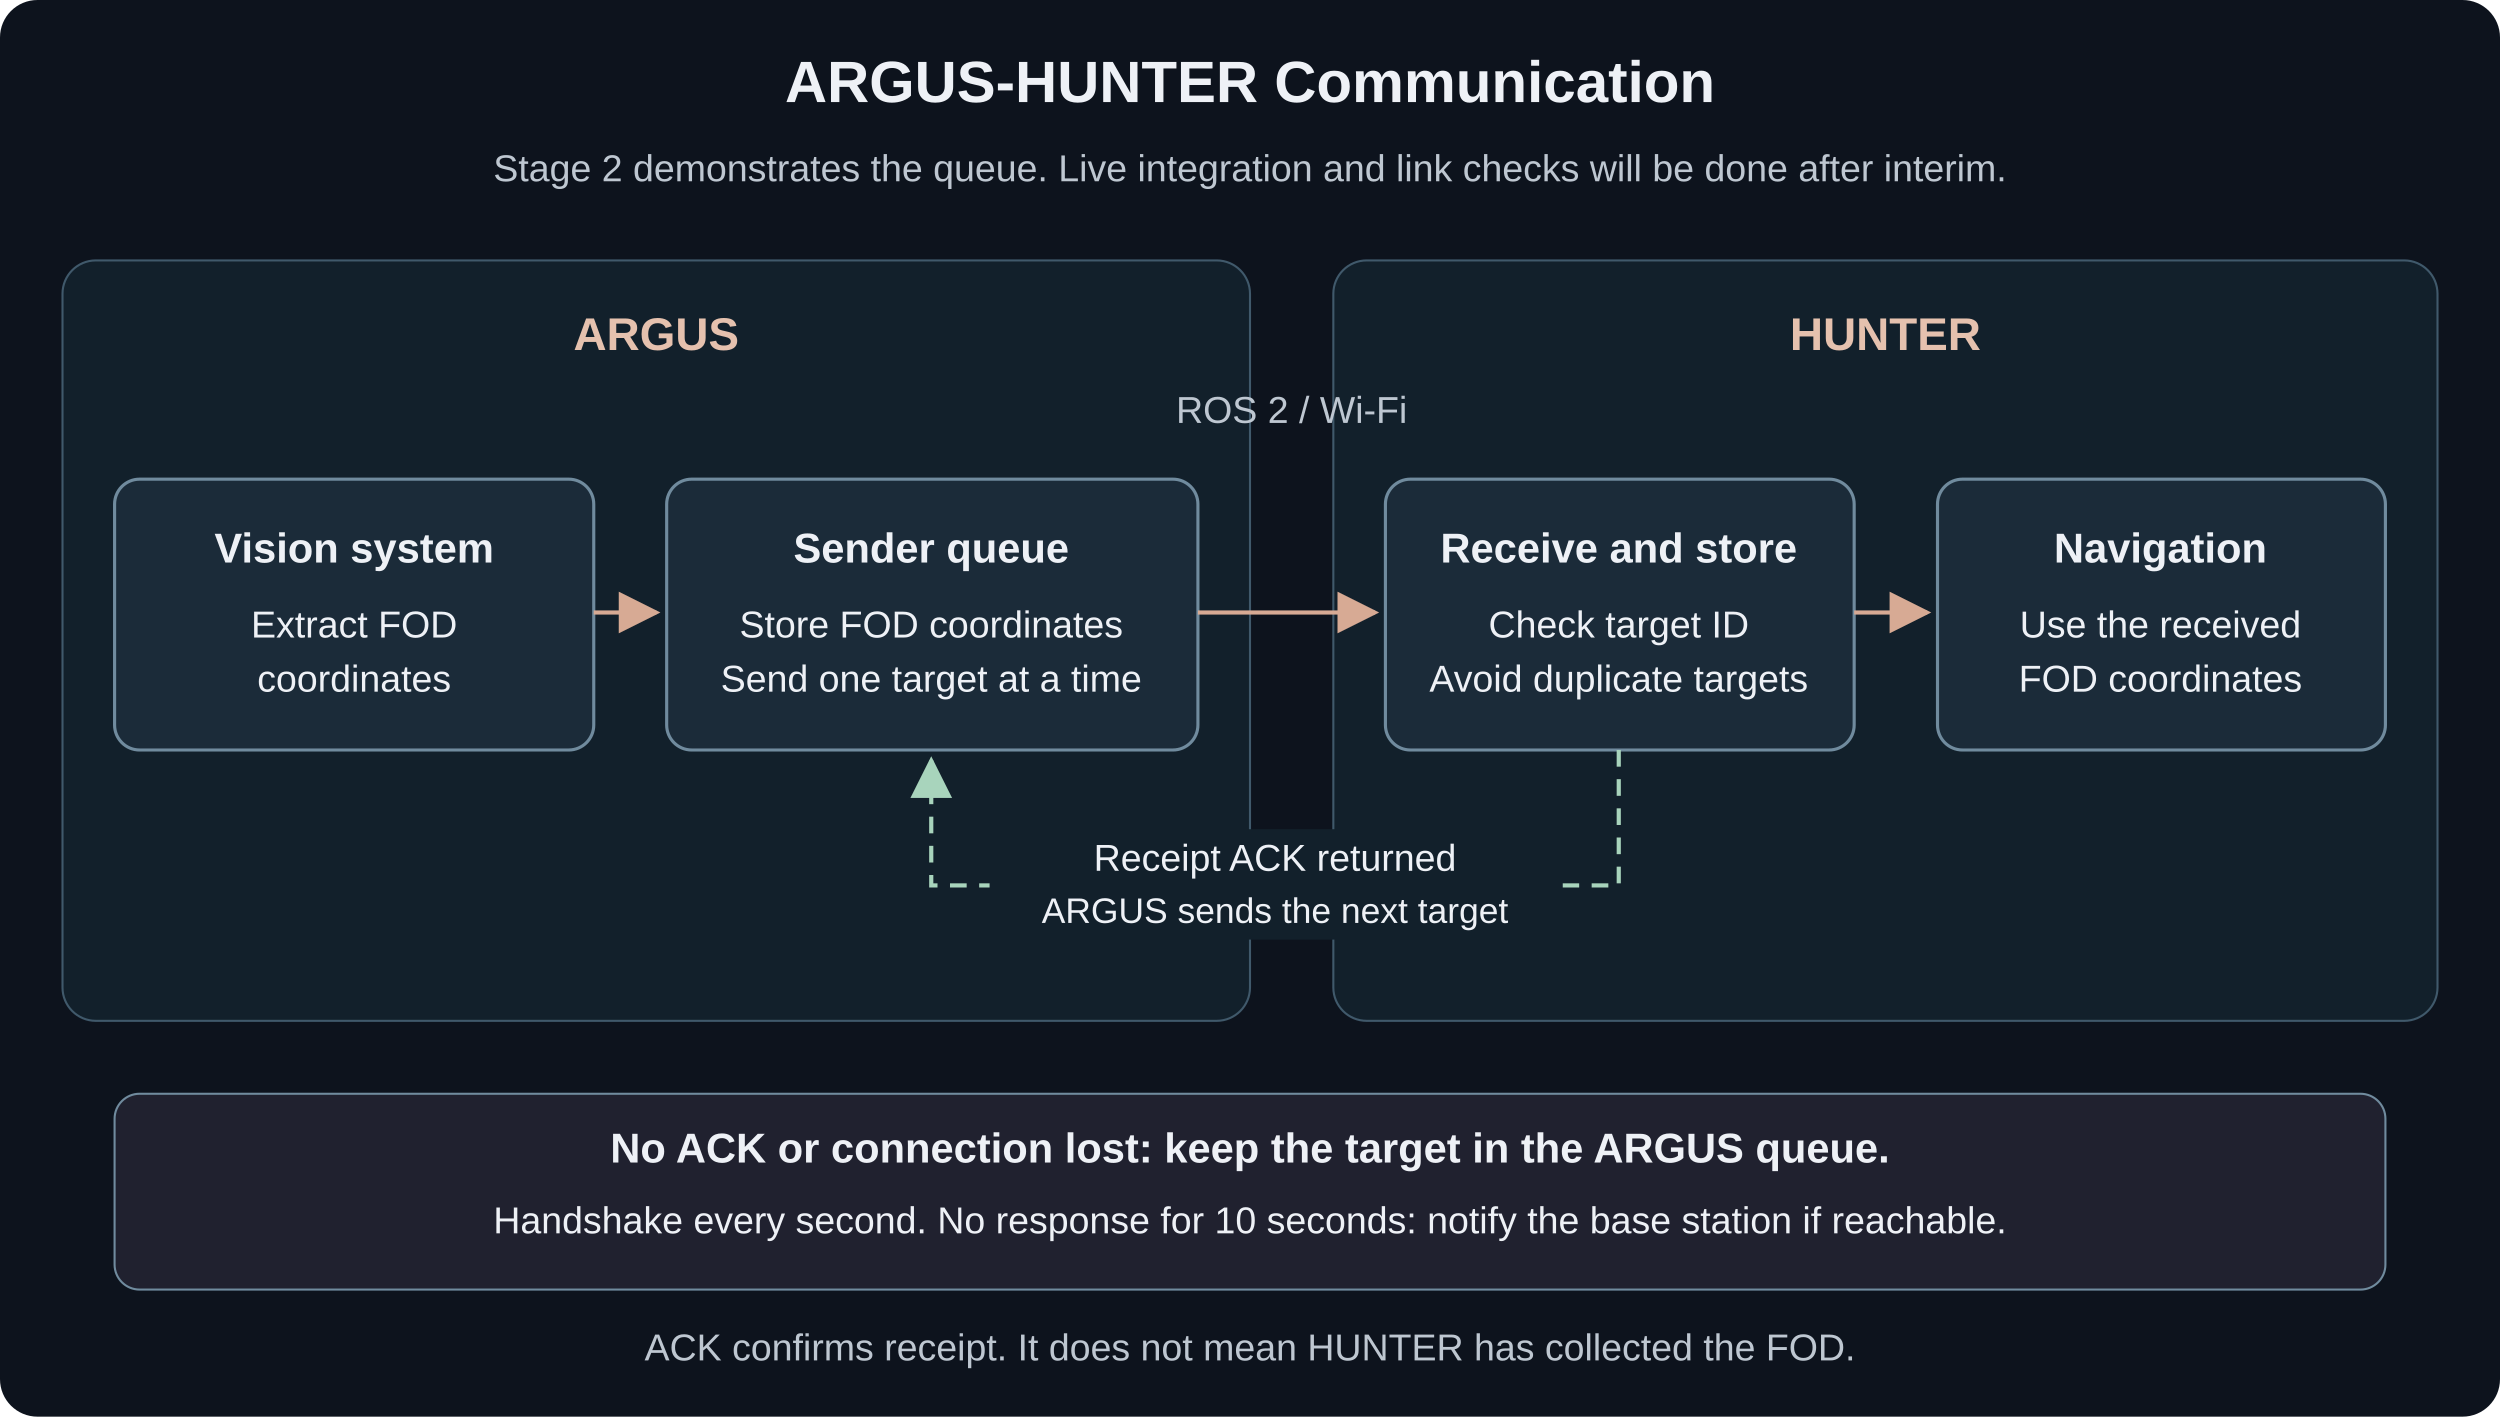
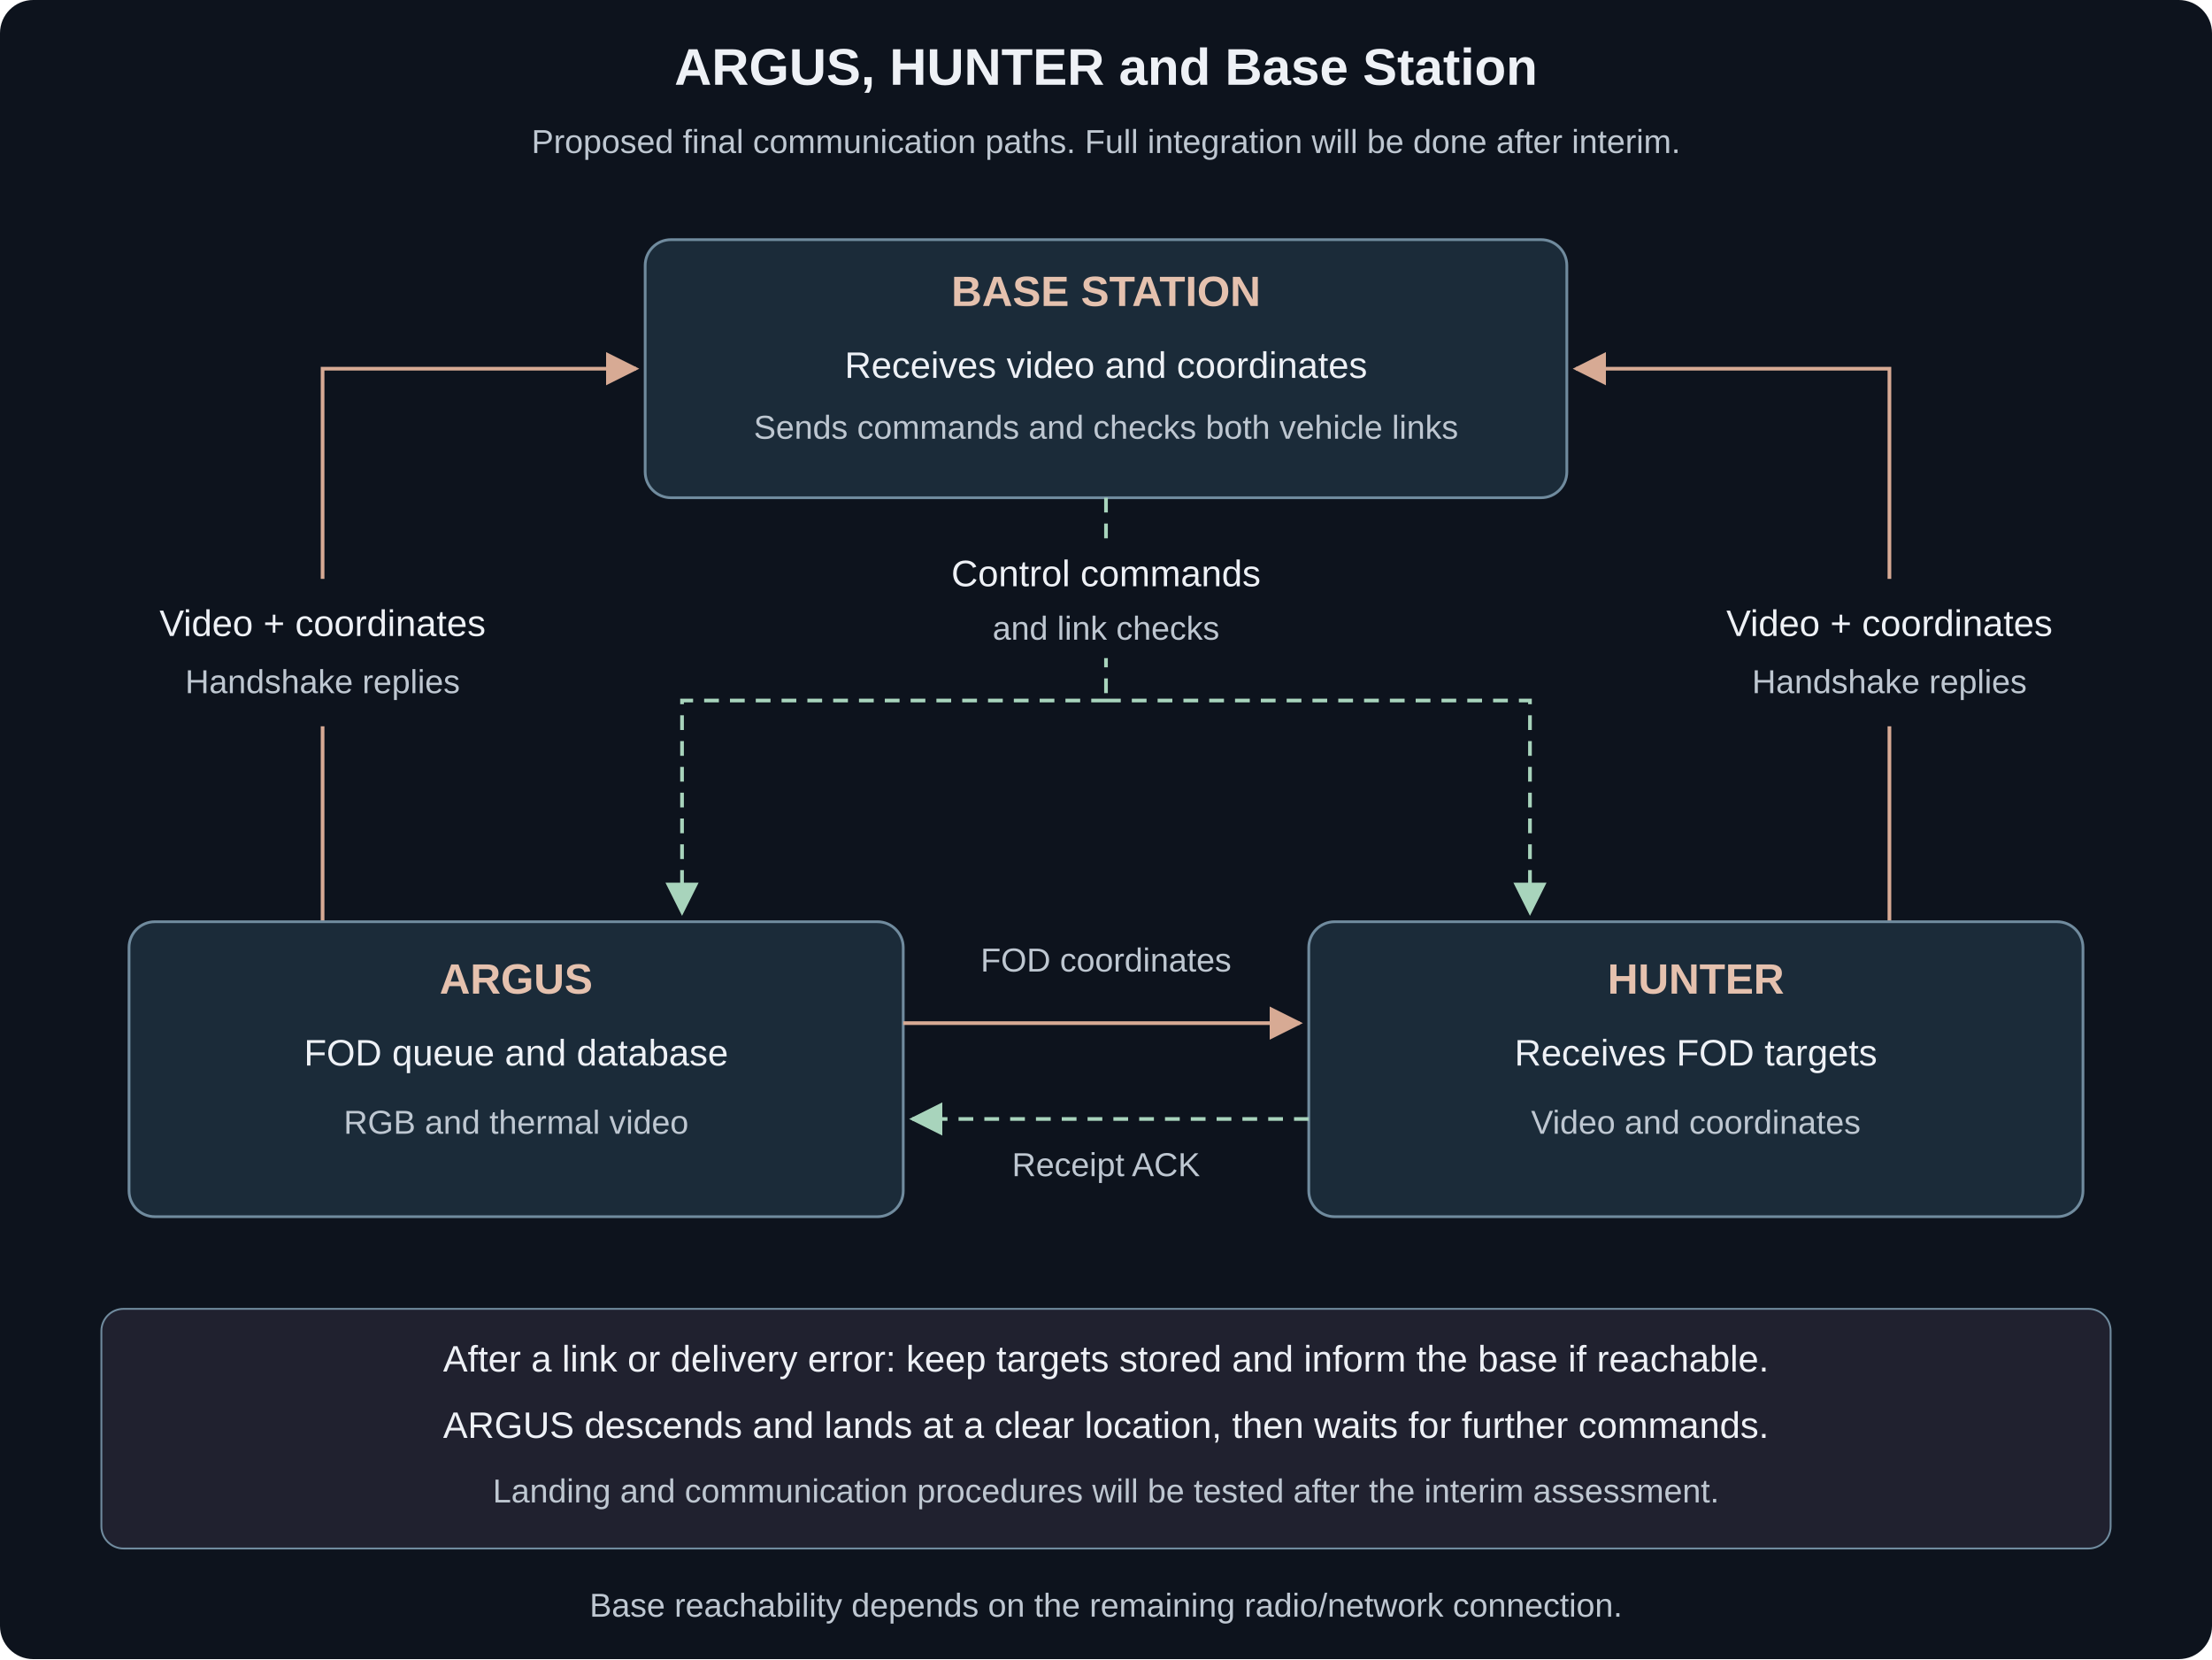
- <svg xmlns="http://www.w3.org/2000/svg" viewBox="0 0 1200 680" width="1200" height="680" role="img" aria-labelledby="title desc">
+ <svg xmlns="http://www.w3.org/2000/svg" viewBox="0 0 1200 900" width="1200" height="900" role="img" aria-labelledby="title desc">
  <defs>
-     <marker id="send" viewBox="0 0 10 10" refX="9" refY="5" markerWidth="10" markerHeight="10" orient="auto-start-reverse">
+     <marker id="data" viewBox="0 0 10 10" refX="9" refY="5" markerWidth="9" markerHeight="9" orient="auto">
      <path d="M0 0L10 5L0 10Z" fill="#d7aa94" />
    </marker>
-     <marker id="ack" viewBox="0 0 10 10" refX="9" refY="5" markerWidth="10" markerHeight="10" orient="auto">
+     <marker id="control" viewBox="0 0 10 10" refX="9" refY="5" markerWidth="9" markerHeight="9" orient="auto">
      <path d="M0 0L10 5L0 10Z" fill="#a8d4bc" />
    </marker>
-     <style>text{font-family:Arial,sans-serif;fill:#eef1f6;text-anchor:middle} .title{font-size:28px;font-weight:600}.heading{font-size:22px;font-weight:600;fill:#e5c1ae}.label{font-size:20px;font-weight:600}.body{font-size:18px}.note{font-size:18px;fill:#bec7d1}.box{fill:#1b2b39;stroke:#708b9e;stroke-width:1.5}.flow{fill:none;stroke:#d7aa94;stroke-width:2;marker-end:url(#send)}.ack{fill:none;stroke:#a8d4bc;stroke-width:2;stroke-dasharray:8 6;marker-end:url(#ack)}</style>
+     <style>text{font-family:Arial,sans-serif;fill:#eef1f6;text-anchor:middle}.title{font-size:28px;font-weight:600}.heading{font-size:23px;font-weight:600;fill:#e5c1ae}.body{font-size:20px}.note{font-size:18px;fill:#bec7d1}.box{fill:#1b2b39;stroke:#708b9e;stroke-width:1.5}.data{fill:none;stroke:#d7aa94;stroke-width:2;marker-end:url(#data)}.control{fill:none;stroke:#a8d4bc;stroke-width:2;stroke-dasharray:8 6;marker-end:url(#control)}</style>
  </defs>
-   <rect width="1200" height="680" rx="18" fill="#0d131d" />
-   <text class="title" x="600" y="49">ARGUS-HUNTER Communication</text>
-   <text class="note" x="600" y="87">Stage 2 demonstrates the queue. Live integration and link checks will be done after interim.</text>
-   <rect x="30" y="125" width="570" height="365" rx="16" fill="#12202b" stroke="#40596b" />
-   <rect x="640" y="125" width="530" height="365" rx="16" fill="#12202b" stroke="#40596b" />
-   <text class="heading" x="315" y="168">ARGUS</text>
-   <text class="heading" x="905" y="168">HUNTER</text>
-   <rect class="box" x="55" y="230" width="230" height="130" rx="12" />
-   <text class="label" x="170" y="270">Vision system</text>
-   <text class="body" x="170" y="306">Extract FOD</text>
-   <text class="body" x="170" y="332">coordinates</text>
-   <rect class="box" x="320" y="230" width="255" height="130" rx="12" />
-   <text class="label" x="447" y="270">Sender queue</text>
-   <text class="body" x="447" y="306">Store FOD coordinates</text>
-   <text class="body" x="447" y="332">Send one target at a time</text>
-   <rect class="box" x="665" y="230" width="225" height="130" rx="12" />
-   <text class="label" x="777" y="270">Receive and store</text>
-   <text class="body" x="777" y="306">Check target ID</text>
-   <text class="body" x="777" y="332">Avoid duplicate targets</text>
-   <rect class="box" x="930" y="230" width="215" height="130" rx="12" />
-   <text class="label" x="1037" y="270">Navigation</text>
-   <text class="body" x="1037" y="306">Use the received</text>
-   <text class="body" x="1037" y="332">FOD coordinates</text>
-   <path class="flow" d="M285 294H315" />
-   <path class="flow" d="M575 294H660" />
-   <path class="flow" d="M890 294H925" />
-   <text class="note" x="620" y="203">ROS 2 / Wi-Fi</text>
-   <path class="ack" d="M777 360V425H447V365" />
-   <rect x="475" y="398" width="275" height="53" rx="8" fill="#12202b" />
-   <text x="612" y="418" font-size="18" fill="#a8d4bc">Receipt ACK returned</text>
-   <text x="612" y="443" font-size="17" fill="#a8d4bc">ARGUS sends the next target</text>
-   <rect x="55" y="525" width="1090" height="94" rx="12" fill="#20212f" stroke="#708b9e" />
-   <text class="label" x="600" y="558">No ACK or connection lost: keep the target in the ARGUS queue.</text>
-   <text class="body" x="600" y="592">Handshake every second. No response for 10 seconds: notify the base station if reachable.</text>
-   <text class="note" x="600" y="653">ACK confirms receipt. It does not mean HUNTER has collected the FOD.</text>
+   <rect width="1200" height="900" rx="18" fill="#0d131d" />
+   <text class="title" x="600" y="46">ARGUS, HUNTER and Base Station</text>
+   <text class="note" x="600" y="83">Proposed final communication paths. Full integration will be done after interim.</text>
+   <rect class="box" x="350" y="130" width="500" height="140" rx="14" />
+   <text class="heading" x="600" y="166">BASE STATION</text>
+   <text class="body" x="600" y="205">Receives video and coordinates</text>
+   <text class="note" x="600" y="238">Sends commands and checks both vehicle links</text>
+   <path class="data" d="M175 500V200H345" />
+   <path class="data" d="M1025 500V200H855" />
+   <rect x="65" y="314" width="220" height="80" rx="8" fill="#0d131d" />
+   <text class="body" x="175" y="345">Video + coordinates</text>
+   <text class="note" x="175" y="376">Handshake replies</text>
+   <rect x="915" y="314" width="220" height="80" rx="8" fill="#0d131d" />
+   <text class="body" x="1025" y="345">Video + coordinates</text>
+   <text class="note" x="1025" y="376">Handshake replies</text>
+   <path d="M600 270V380" fill="none" stroke="#a8d4bc" stroke-width="2" stroke-dasharray="8 6" />
+   <path class="control" d="M600 380H370V495" />
+   <path class="control" d="M600 380H830V495" />
+   <rect x="470" y="295" width="260" height="62" rx="8" fill="#0d131d" />
+   <text class="body" x="600" y="318">Control commands</text>
+   <text class="note" x="600" y="347">and link checks</text>
+   <rect class="box" x="70" y="500" width="420" height="160" rx="14" />
+   <text class="heading" x="280" y="539">ARGUS</text>
+   <text class="body" x="280" y="578">FOD queue and database</text>
+   <text class="note" x="280" y="615">RGB and thermal video</text>
+   <rect class="box" x="710" y="500" width="420" height="160" rx="14" />
+   <text class="heading" x="920" y="539">HUNTER</text>
+   <text class="body" x="920" y="578">Receives FOD targets</text>
+   <text class="note" x="920" y="615">Video and coordinates</text>
+   <path class="data" d="M490 555H705" />
+   <text class="note" x="600" y="527">FOD coordinates</text>
+   <path class="control" d="M710 607H495" />
+   <text class="note" x="600" y="638">Receipt ACK</text>
+   <rect x="55" y="710" width="1090" height="130" rx="12" fill="#20212f" stroke="#708b9e" />
+   <text class="body" x="600" y="744">After a link or delivery error: keep targets stored and inform the base if reachable.</text>
+   <text class="body" x="600" y="780">ARGUS descends and lands at a clear location, then waits for further commands.</text>
+   <text class="note" x="600" y="815">Landing and communication procedures will be tested after the interim assessment.</text>
+   <text class="note" x="600" y="877">Base reachability depends on the remaining radio/network connection.</text>
</svg>
